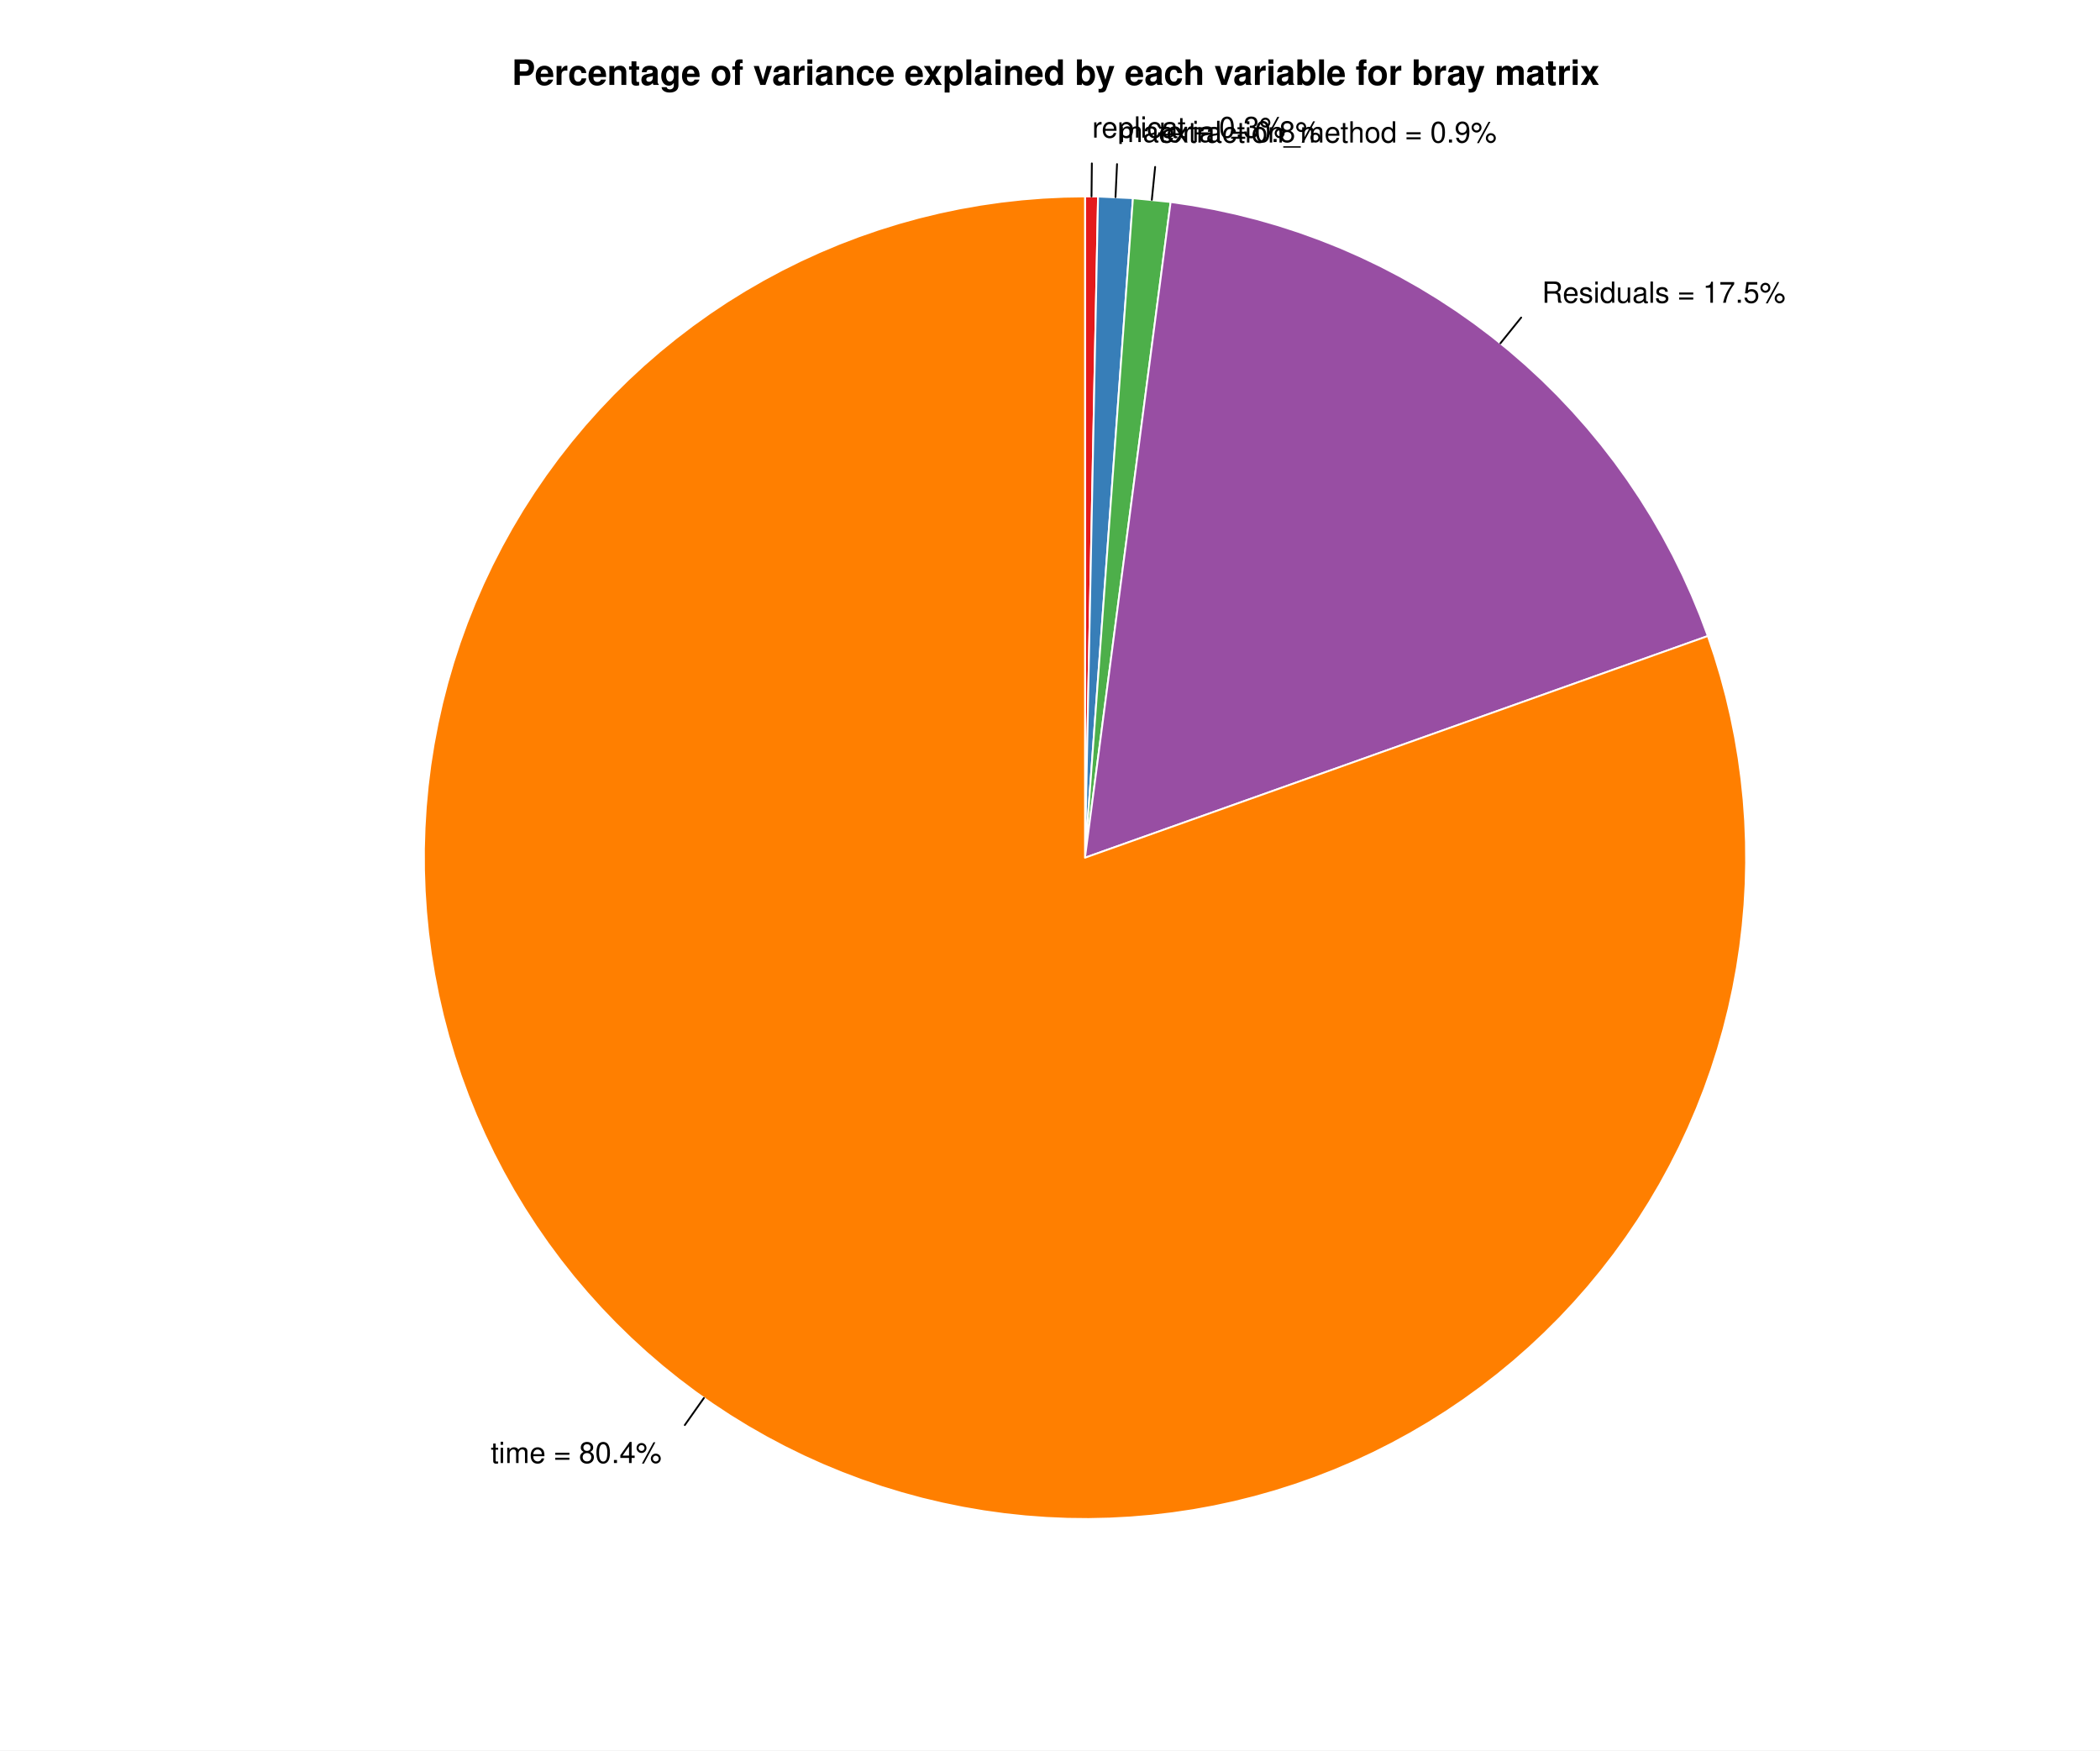
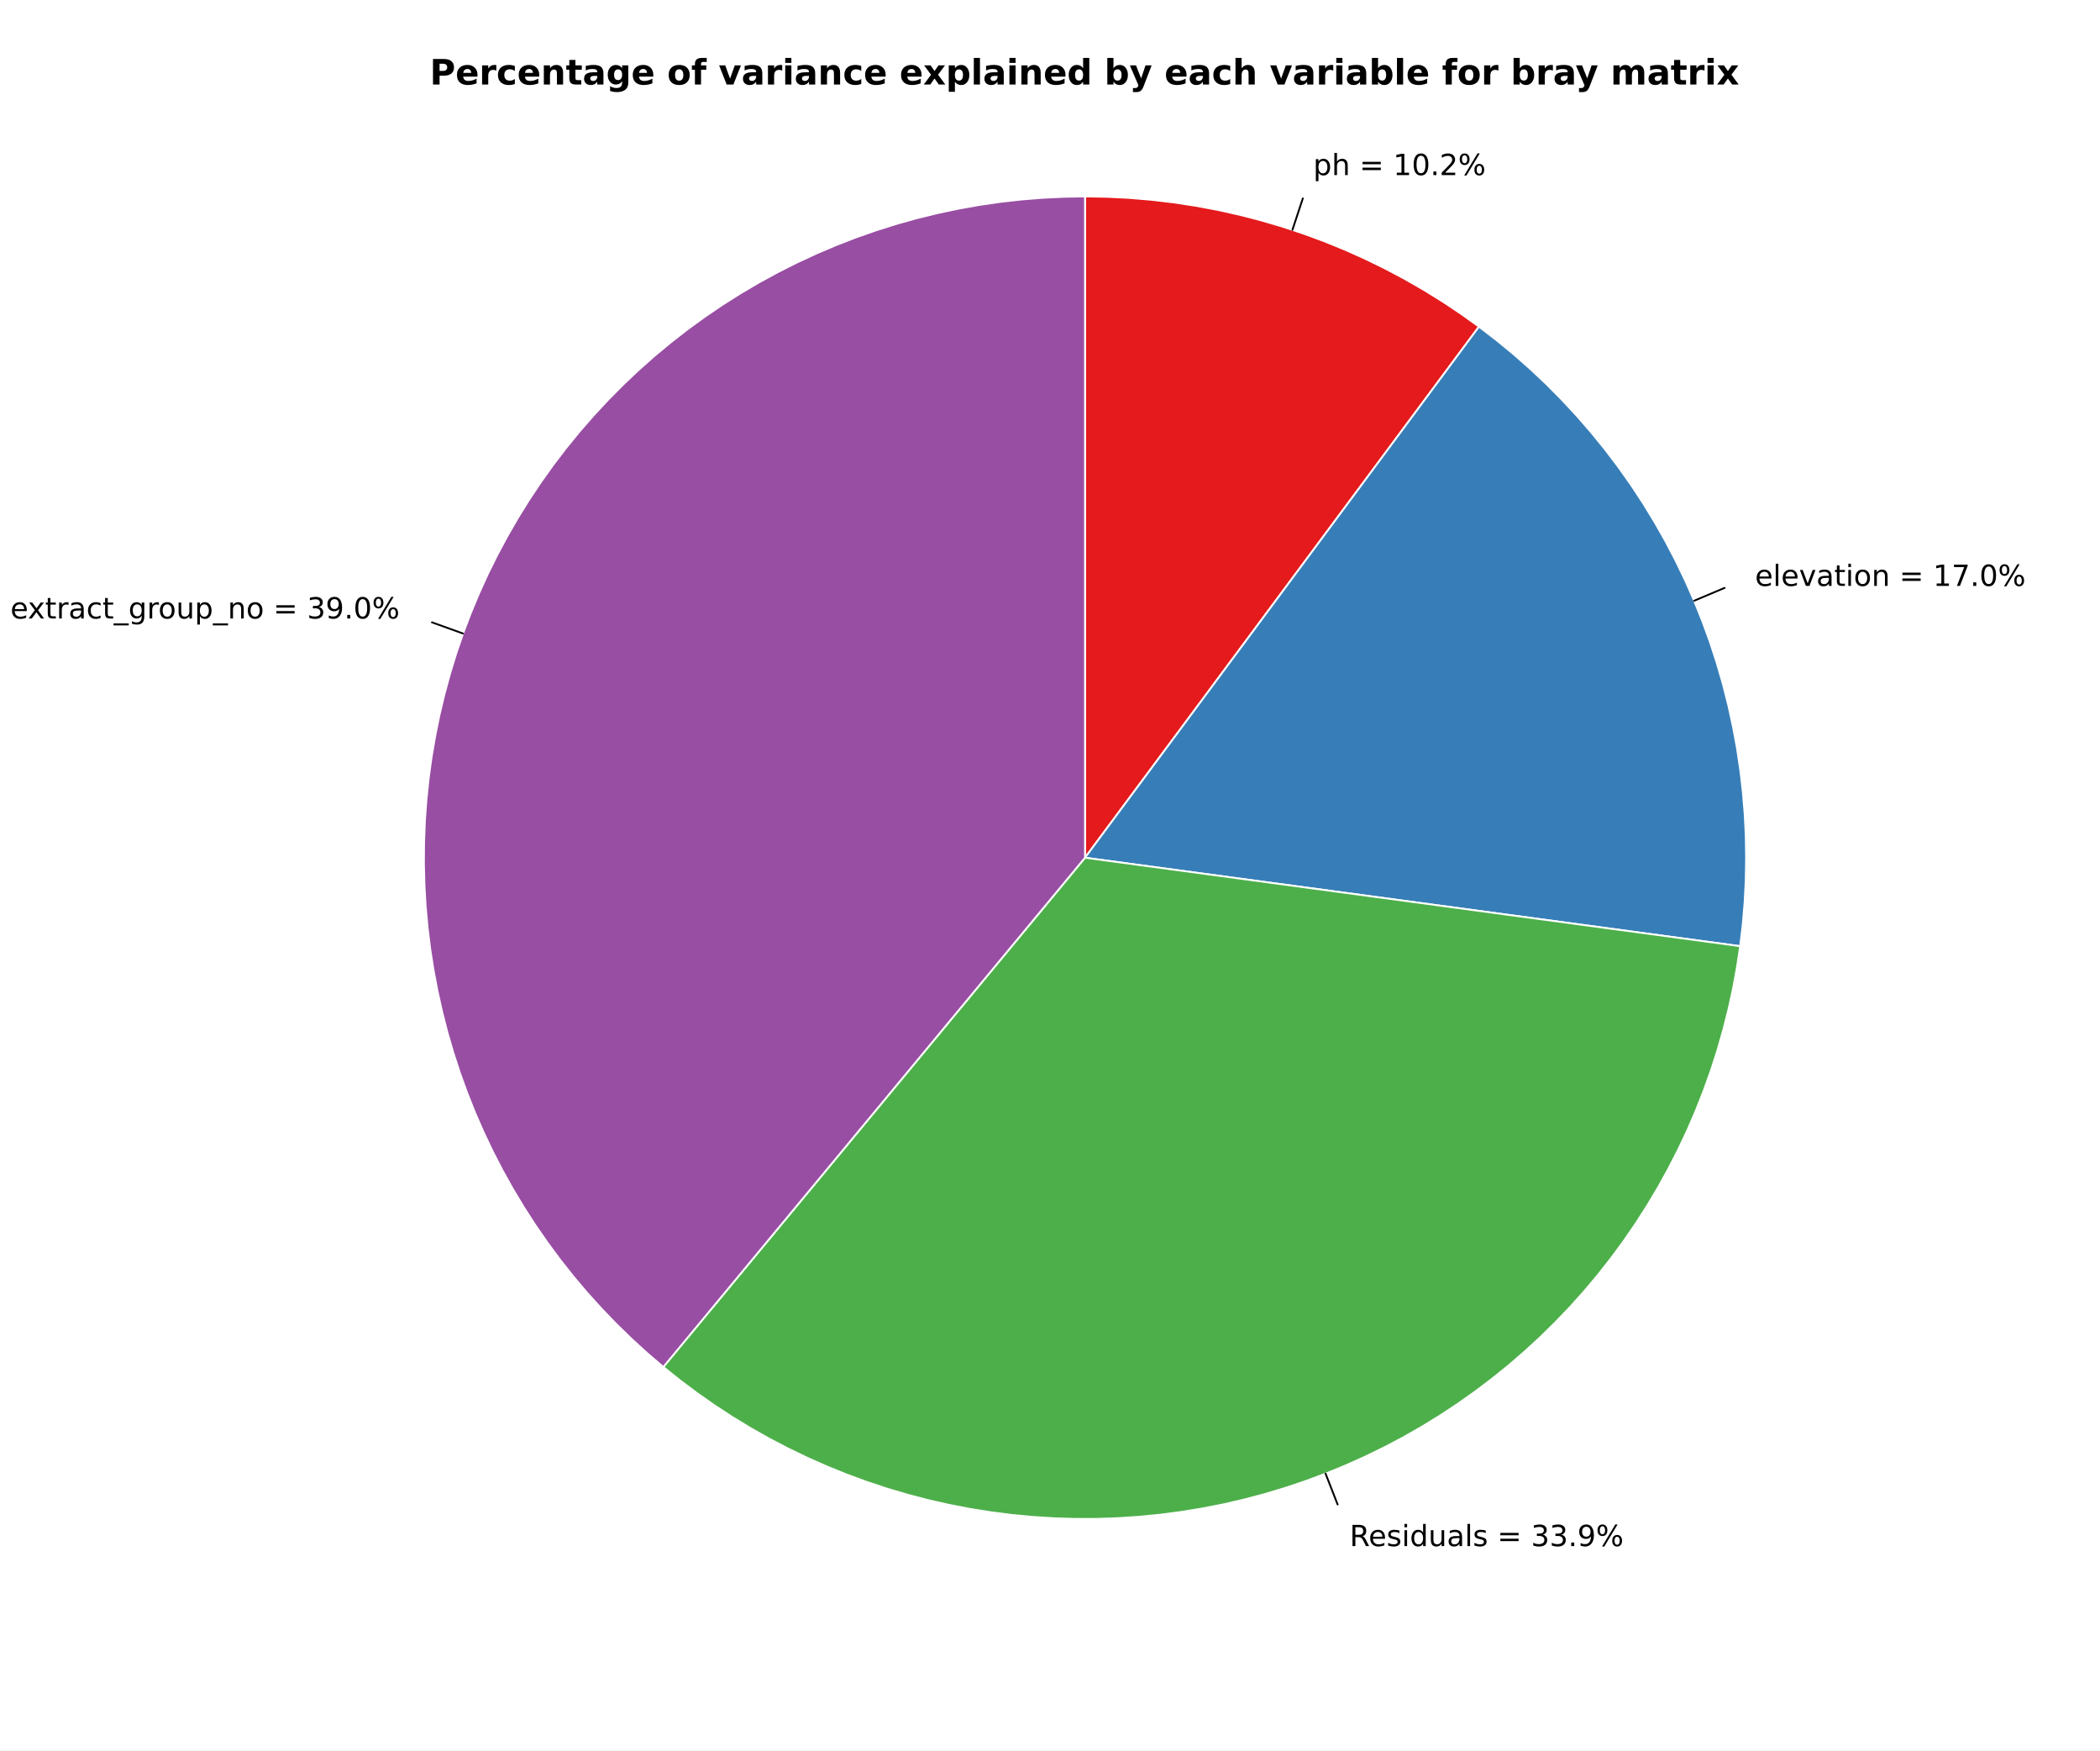
<svg xmlns="http://www.w3.org/2000/svg" viewBox="0 0 864.00 720.00">
  <defs>
    <style type="text/css">
    line, polyline, polygon, path, rect, circle {
      fill: none;
      stroke: #000000;
      stroke-linecap: round;
      stroke-linejoin: round;
      stroke-miterlimit: 10.00;
    }
  </style>
  </defs>
  <rect width="100%" height="100%" style="stroke: none; fill: #FFFFFF;" />
  <defs>
    <clipPath id="cpNTkuMDR8ODMzLjc2fDY0Ni41Nnw1OS4wNA==">
      <rect x="59.04" y="59.04" width="774.72" height="587.52" />
    </clipPath>
  </defs>
-   <polygon points="446.40,80.80 451.77,80.85 446.40,352.80 " style="stroke-width: 0.75; stroke: #FFFFFF; fill: #E41A1C;" clip-path="url(#cpNTkuMDR8ODMzLjc2fDY0Ni41Nnw1OS4wNA==)" />
-   <polyline points="449.08,80.81 449.22,67.21 " style="stroke-width: 0.75;" clip-path="url(#cpNTkuMDR8ODMzLjc2fDY0Ni41Nnw1OS4wNA==)" />
+   <polygon points="446.40,80.80 455.54,80.95 464.66,81.41 473.77,82.18 482.84,83.25 491.88,84.63 500.86,86.31 509.78,88.29 518.63,90.57 527.40,93.14 536.07,96.01 544.65,99.16 553.11,102.61 561.46,106.33 569.67,110.34 577.75,114.62 585.67,119.16 593.44,123.97 601.05,129.04 608.48,134.36 446.40,352.80 " style="stroke-width: 0.75; stroke: #FFFFFF; fill: #E41A1C;" clip-path="url(#cpNTkuMDR8ODMzLjc2fDY0Ni41Nnw1OS4wNA==)" />
+   <polyline points="531.75,94.54 536.02,81.62 " style="stroke-width: 0.75;" clip-path="url(#cpNTkuMDR8ODMzLjc2fDY0Ni41Nnw1OS4wNA==)" />
  <defs>
    <clipPath id="cpMC4wMHw4NjQuMDB8NzIwLjAwfDAuMDA=">
      <rect x="0.00" y="0.00" width="864.00" height="720.00" />
    </clipPath>
  </defs>
  <g clip-path="url(#cpMC4wMHw4NjQuMDB8NzIwLjAwfDAuMDA=)">
-     <text x="449.35" y="56.61" style="font-size: 12.00px; font-family: Helvetica;" textLength="84.00px" lengthAdjust="spacingAndGlyphs">replicat = 0.3%</text>
+     <text x="540.28" y="72.02" style="font-size: 12.00px; font-family: DejaVu Sans;" textLength="71.03px" lengthAdjust="spacingAndGlyphs">ph = 10.2%</text>
  </g>
  <defs>
    <clipPath id="cpNTkuMDR8ODMzLjc2fDY0Ni41Nnw1OS4wNA==">
      <rect x="59.04" y="59.04" width="774.72" height="587.52" />
    </clipPath>
  </defs>
-   <polygon points="451.77,80.85 466.13,81.52 446.40,352.80 " style="stroke-width: 0.75; stroke: #FFFFFF; fill: #377EB8;" clip-path="url(#cpNTkuMDR8ODMzLjc2fDY0Ni41Nnw1OS4wNA==)" />
-   <polyline points="458.95,81.09 459.58,67.50 " style="stroke-width: 0.75;" clip-path="url(#cpNTkuMDR8ODMzLjc2fDY0Ni41Nnw1OS4wNA==)" />
+   <polygon points="608.48,134.36 615.67,139.88 622.67,145.64 629.47,151.63 636.08,157.85 642.47,164.28 648.64,170.91 654.59,177.76 660.31,184.79 665.79,192.01 671.03,199.41 676.01,206.98 680.74,214.72 685.22,222.60 689.42,230.64 693.36,238.80 697.02,247.10 700.40,255.51 703.51,264.03 706.32,272.64 708.85,281.35 711.08,290.14 713.02,298.99 714.67,307.91 716.02,316.87 717.06,325.88 717.81,334.91 718.26,343.97 718.40,353.03 718.24,362.10 717.78,371.15 717.02,380.19 715.95,389.19 446.40,352.80 " style="stroke-width: 0.75; stroke: #FFFFFF; fill: #377EB8;" clip-path="url(#cpNTkuMDR8ODMzLjc2fDY0Ni41Nnw1OS4wNA==)" />
+   <polyline points="697.02,247.10 709.55,241.81 " style="stroke-width: 0.75;" clip-path="url(#cpNTkuMDR8ODMzLjc2fDY0Ni41Nnw1OS4wNA==)" />
  <defs>
    <clipPath id="cpMC4wMHw4NjQuMDB8NzIwLjAwfDAuMDA=">
      <rect x="0.00" y="0.00" width="864.00" height="720.00" />
    </clipPath>
  </defs>
  <g clip-path="url(#cpMC4wMHw4NjQuMDB8NzIwLjAwfDAuMDA=)">
-     <text x="460.21" y="58.42" style="font-size: 12.00px; font-family: Helvetica;" textLength="86.00px" lengthAdjust="spacingAndGlyphs">material = 0.8%</text>
+     <text x="722.08" y="241.00" style="font-size: 12.00px; font-family: DejaVu Sans;" textLength="111.35px" lengthAdjust="spacingAndGlyphs">elevation = 17.0%</text>
  </g>
  <defs>
    <clipPath id="cpNTkuMDR8ODMzLjc2fDY0Ni41Nnw1OS4wNA==">
      <rect x="59.04" y="59.04" width="774.72" height="587.52" />
    </clipPath>
  </defs>
-   <polygon points="466.13,81.52 481.63,83.09 446.40,352.80 " style="stroke-width: 0.75; stroke: #FFFFFF; fill: #4DAF4A;" clip-path="url(#cpNTkuMDR8ODMzLjc2fDY0Ni41Nnw1OS4wNA==)" />
-   <polyline points="473.89,82.19 475.26,68.66 " style="stroke-width: 0.75;" clip-path="url(#cpNTkuMDR8ODMzLjc2fDY0Ni41Nnw1OS4wNA==)" />
+   <polygon points="715.95,389.19 714.64,397.86 713.05,406.49 711.18,415.06 709.03,423.56 706.62,431.99 703.93,440.34 700.97,448.60 697.75,456.76 694.27,464.81 690.53,472.74 686.53,480.55 682.29,488.22 677.80,495.76 673.07,503.15 668.11,510.38 662.91,517.44 657.49,524.34 651.85,531.05 646.00,537.59 639.93,543.92 633.67,550.07 627.21,556.00 620.57,561.72 613.74,567.23 606.74,572.52 599.57,577.57 592.25,582.39 584.77,586.98 577.15,591.32 569.39,595.41 561.50,599.25 553.50,602.83 545.38,606.15 537.16,609.21 528.85,612.00 520.45,614.53 511.97,616.78 503.42,618.76 494.82,620.46 486.16,621.88 477.47,623.02 468.74,623.88 459.99,624.46 451.22,624.76 442.45,624.77 433.68,624.50 424.93,623.95 416.20,623.12 407.50,622.00 398.84,620.61 390.23,618.94 381.68,616.99 373.19,614.76 364.79,612.27 356.46,609.50 348.23,606.47 340.11,603.17 332.09,599.61 324.19,595.80 316.42,591.73 308.78,587.42 301.29,582.86 293.95,578.06 286.77,573.03 279.75,567.77 272.90,562.28 446.40,352.80 " style="stroke-width: 0.75; stroke: #FFFFFF; fill: #4DAF4A;" clip-path="url(#cpNTkuMDR8ODMzLjc2fDY0Ni41Nnw1OS4wNA==)" />
+   <polyline points="545.38,606.15 550.33,618.82 " style="stroke-width: 0.75;" clip-path="url(#cpNTkuMDR8ODMzLjc2fDY0Ni41Nnw1OS4wNA==)" />
  <defs>
    <clipPath id="cpMC4wMHw4NjQuMDB8NzIwLjAwfDAuMDA=">
      <rect x="0.00" y="0.00" width="864.00" height="720.00" />
    </clipPath>
  </defs>
  <g clip-path="url(#cpMC4wMHw4NjQuMDB8NzIwLjAwfDAuMDA=)">
-     <text x="476.64" y="58.63" style="font-size: 12.00px; font-family: Helvetica;" textLength="144.00px" lengthAdjust="spacingAndGlyphs">extraction_method = 0.9%</text>
+     <text x="555.28" y="635.96" style="font-size: 12.00px; font-family: DejaVu Sans;" textLength="113.27px" lengthAdjust="spacingAndGlyphs">Residuals = 33.9%</text>
  </g>
  <defs>
    <clipPath id="cpNTkuMDR8ODMzLjc2fDY0Ni41Nnw1OS4wNA==">
      <rect x="59.04" y="59.04" width="774.72" height="587.52" />
    </clipPath>
  </defs>
-   <polygon points="481.63,83.09 490.59,84.41 499.50,86.03 508.35,87.95 517.14,90.16 525.85,92.66 534.46,95.45 542.98,98.53 551.40,101.88 559.69,105.52 567.87,109.43 575.90,113.61 583.80,118.05 591.54,122.76 599.12,127.72 606.53,132.93 613.76,138.38 620.80,144.07 627.66,150.00 634.31,156.14 640.76,162.51 646.98,169.09 652.99,175.87 658.77,182.85 664.31,190.01 669.61,197.36 674.66,204.88 679.46,212.56 684.00,220.40 688.28,228.38 692.29,236.51 696.02,244.76 699.48,253.13 702.66,261.61 446.40,352.80 " style="stroke-width: 0.75; stroke: #FFFFFF; fill: #984EA3;" clip-path="url(#cpNTkuMDR8ODMzLjc2fDY0Ni41Nnw1OS4wNA==)" />
-   <polyline points="617.31,141.20 625.85,130.62 " style="stroke-width: 0.75;" clip-path="url(#cpNTkuMDR8ODMzLjc2fDY0Ni41Nnw1OS4wNA==)" />
+   <polygon points="272.90,562.28 266.24,556.58 259.77,550.67 253.49,544.55 247.41,538.23 241.53,531.73 235.87,525.03 230.43,518.15 225.22,511.11 220.23,503.90 215.48,496.53 210.96,489.01 206.70,481.35 202.68,473.56 198.91,465.64 195.40,457.61 192.16,449.46 189.17,441.22 186.46,432.88 184.01,424.46 181.84,415.97 179.94,407.41 178.32,398.79 176.97,390.13 175.91,381.43 175.13,372.69 174.63,363.94 174.41,355.18 174.48,346.41 174.82,337.65 175.45,328.90 176.36,320.18 177.55,311.50 179.03,302.85 180.77,294.26 182.80,285.73 185.10,277.27 187.67,268.89 190.51,260.59 193.61,252.39 196.98,244.30 200.60,236.31 204.49,228.45 208.62,220.72 213.00,213.13 217.62,205.68 222.48,198.38 227.58,191.24 232.90,184.27 238.44,177.48 244.20,170.87 250.17,164.45 256.34,158.22 262.71,152.20 269.27,146.38 276.02,140.78 282.94,135.40 290.03,130.24 297.28,125.32 304.69,120.63 312.25,116.18 319.95,111.98 327.77,108.03 335.72,104.34 343.79,100.90 351.96,97.72 360.23,94.81 368.59,92.17 377.03,89.79 385.54,87.70 394.12,85.87 402.75,84.33 411.43,83.06 420.14,82.07 428.88,81.37 437.63,80.94 446.40,80.80 446.40,352.80 " style="stroke-width: 0.75; stroke: #FFFFFF; fill: #984EA3;" clip-path="url(#cpNTkuMDR8ODMzLjc2fDY0Ni41Nnw1OS4wNA==)" />
+   <polyline points="190.51,260.59 177.71,255.98 " style="stroke-width: 0.75;" clip-path="url(#cpNTkuMDR8ODMzLjc2fDY0Ni41Nnw1OS4wNA==)" />
  <defs>
    <clipPath id="cpMC4wMHw4NjQuMDB8NzIwLjAwfDAuMDA=">
      <rect x="0.00" y="0.00" width="864.00" height="720.00" />
    </clipPath>
  </defs>
  <g clip-path="url(#cpMC4wMHw4NjQuMDB8NzIwLjAwfDAuMDA=)">
-     <text x="634.40" y="124.54" style="font-size: 12.00px; font-family: Helvetica;" textLength="104.00px" lengthAdjust="spacingAndGlyphs">Residuals = 17.5%</text>
-   </g>
-   <defs>
-     <clipPath id="cpNTkuMDR8ODMzLjc2fDY0Ni41Nnw1OS4wNA==">
-       <rect x="59.04" y="59.04" width="774.72" height="587.52" />
-     </clipPath>
-   </defs>
-   <polygon points="702.66,261.61 705.43,269.80 707.94,278.08 710.18,286.43 712.15,294.84 713.86,303.32 715.30,311.85 716.46,320.41 717.36,329.01 717.98,337.64 718.32,346.28 718.39,354.92 718.19,363.56 717.71,372.20 716.95,380.81 715.93,389.39 714.63,397.94 713.06,406.44 711.22,414.89 709.11,423.28 706.74,431.59 704.10,439.83 701.21,447.97 698.05,456.02 694.64,463.97 690.99,471.80 687.08,479.52 682.93,487.10 678.54,494.55 673.92,501.86 669.07,509.01 663.99,516.01 658.69,522.84 653.18,529.51 647.46,535.99 641.54,542.29 635.42,548.39 629.11,554.30 622.61,560.01 615.93,565.50 609.09,570.78 602.08,575.84 594.91,580.68 587.59,585.28 580.13,589.65 572.54,593.78 564.82,597.67 556.97,601.31 549.02,604.70 540.96,607.83 532.81,610.71 524.57,613.33 516.25,615.68 507.86,617.77 499.40,619.59 490.90,621.14 482.35,622.41 473.76,623.42 465.15,624.15 456.51,624.61 447.87,624.80 439.22,624.71 430.58,624.34 421.96,623.70 413.36,622.79 404.80,621.60 396.28,620.14 387.81,618.41 379.39,616.42 371.05,614.15 362.78,611.63 354.60,608.84 346.51,605.79 338.52,602.49 330.64,598.94 322.87,595.13 315.23,591.08 307.72,586.79 300.36,582.27 293.14,577.51 286.07,572.53 279.17,567.32 272.44,561.90 265.88,556.26 259.51,550.42 253.32,544.38 247.33,538.15 241.54,531.73 235.95,525.13 230.58,518.35 225.43,511.41 220.50,504.30 215.80,497.05 211.33,489.65 207.10,482.11 203.11,474.44 199.37,466.64 195.88,458.73 192.64,450.72 189.65,442.60 186.93,434.40 184.47,426.11 182.27,417.75 180.34,409.32 178.68,400.84 177.28,392.30 176.16,383.73 175.32,375.12 174.75,366.50 174.45,357.86 174.42,349.21 174.68,340.57 175.20,331.94 176.00,323.33 177.07,314.75 178.42,306.21 180.04,297.72 181.92,289.28 184.07,280.91 186.49,272.60 189.17,264.38 192.11,256.25 195.31,248.22 198.76,240.29 202.46,232.48 206.41,224.79 210.60,217.22 215.02,209.80 219.69,202.52 224.58,195.39 229.69,188.42 235.03,181.61 240.57,174.98 246.33,168.53 252.29,162.26 258.44,156.19 264.78,150.32 271.31,144.65 278.02,139.19 284.89,133.94 291.93,128.92 299.12,124.12 306.46,119.56 313.95,115.23 321.56,111.14 329.31,107.29 337.17,103.70 345.14,100.35 353.22,97.26 361.39,94.43 369.64,91.86 377.97,89.55 386.37,87.51 394.84,85.73 403.35,84.23 411.91,83.00 420.50,82.04 429.12,81.35 437.76,80.94 446.40,80.80 446.40,352.80 " style="stroke-width: 0.75; stroke: #FFFFFF; fill: #FF7F00;" clip-path="url(#cpNTkuMDR8ODMzLjc2fDY0Ni41Nnw1OS4wNA==)" />
-   <polyline points="289.59,575.05 281.75,586.16 " style="stroke-width: 0.75;" clip-path="url(#cpNTkuMDR8ODMzLjc2fDY0Ni41Nnw1OS4wNA==)" />
-   <defs>
-     <clipPath id="cpMC4wMHw4NjQuMDB8NzIwLjAwfDAuMDA=">
-       <rect x="0.00" y="0.00" width="864.00" height="720.00" />
-     </clipPath>
-   </defs>
-   <g clip-path="url(#cpMC4wMHw4NjQuMDB8NzIwLjAwfDAuMDA=)">
-     <text x="201.91" y="601.77" style="font-size: 12.00px; font-family: Helvetica;" textLength="72.00px" lengthAdjust="spacingAndGlyphs">time = 80.4%</text>
+     <text x="4.27" y="254.41" style="font-size: 12.00px; font-family: DejaVu Sans;" textLength="160.65px" lengthAdjust="spacingAndGlyphs">extract_group_no = 39.0%</text>
  </g>
  <g clip-path="url(#cpMC4wMHw4NjQuMDB8NzIwLjAwfDAuMDA=)">
-     <text x="210.60" y="34.92" style="font-size: 14.40px; font-weight: bold; font-family: Helvetica;" textLength="471.60px" lengthAdjust="spacingAndGlyphs">Percentage of variance explained by each variable for bray matrix</text>
+     <text x="176.82" y="34.77" style="font-size: 14.40px; font-weight: bold; font-family: DejaVu Sans;" textLength="539.16px" lengthAdjust="spacingAndGlyphs">Percentage of variance explained by each variable for bray matrix</text>
  </g>
</svg>
